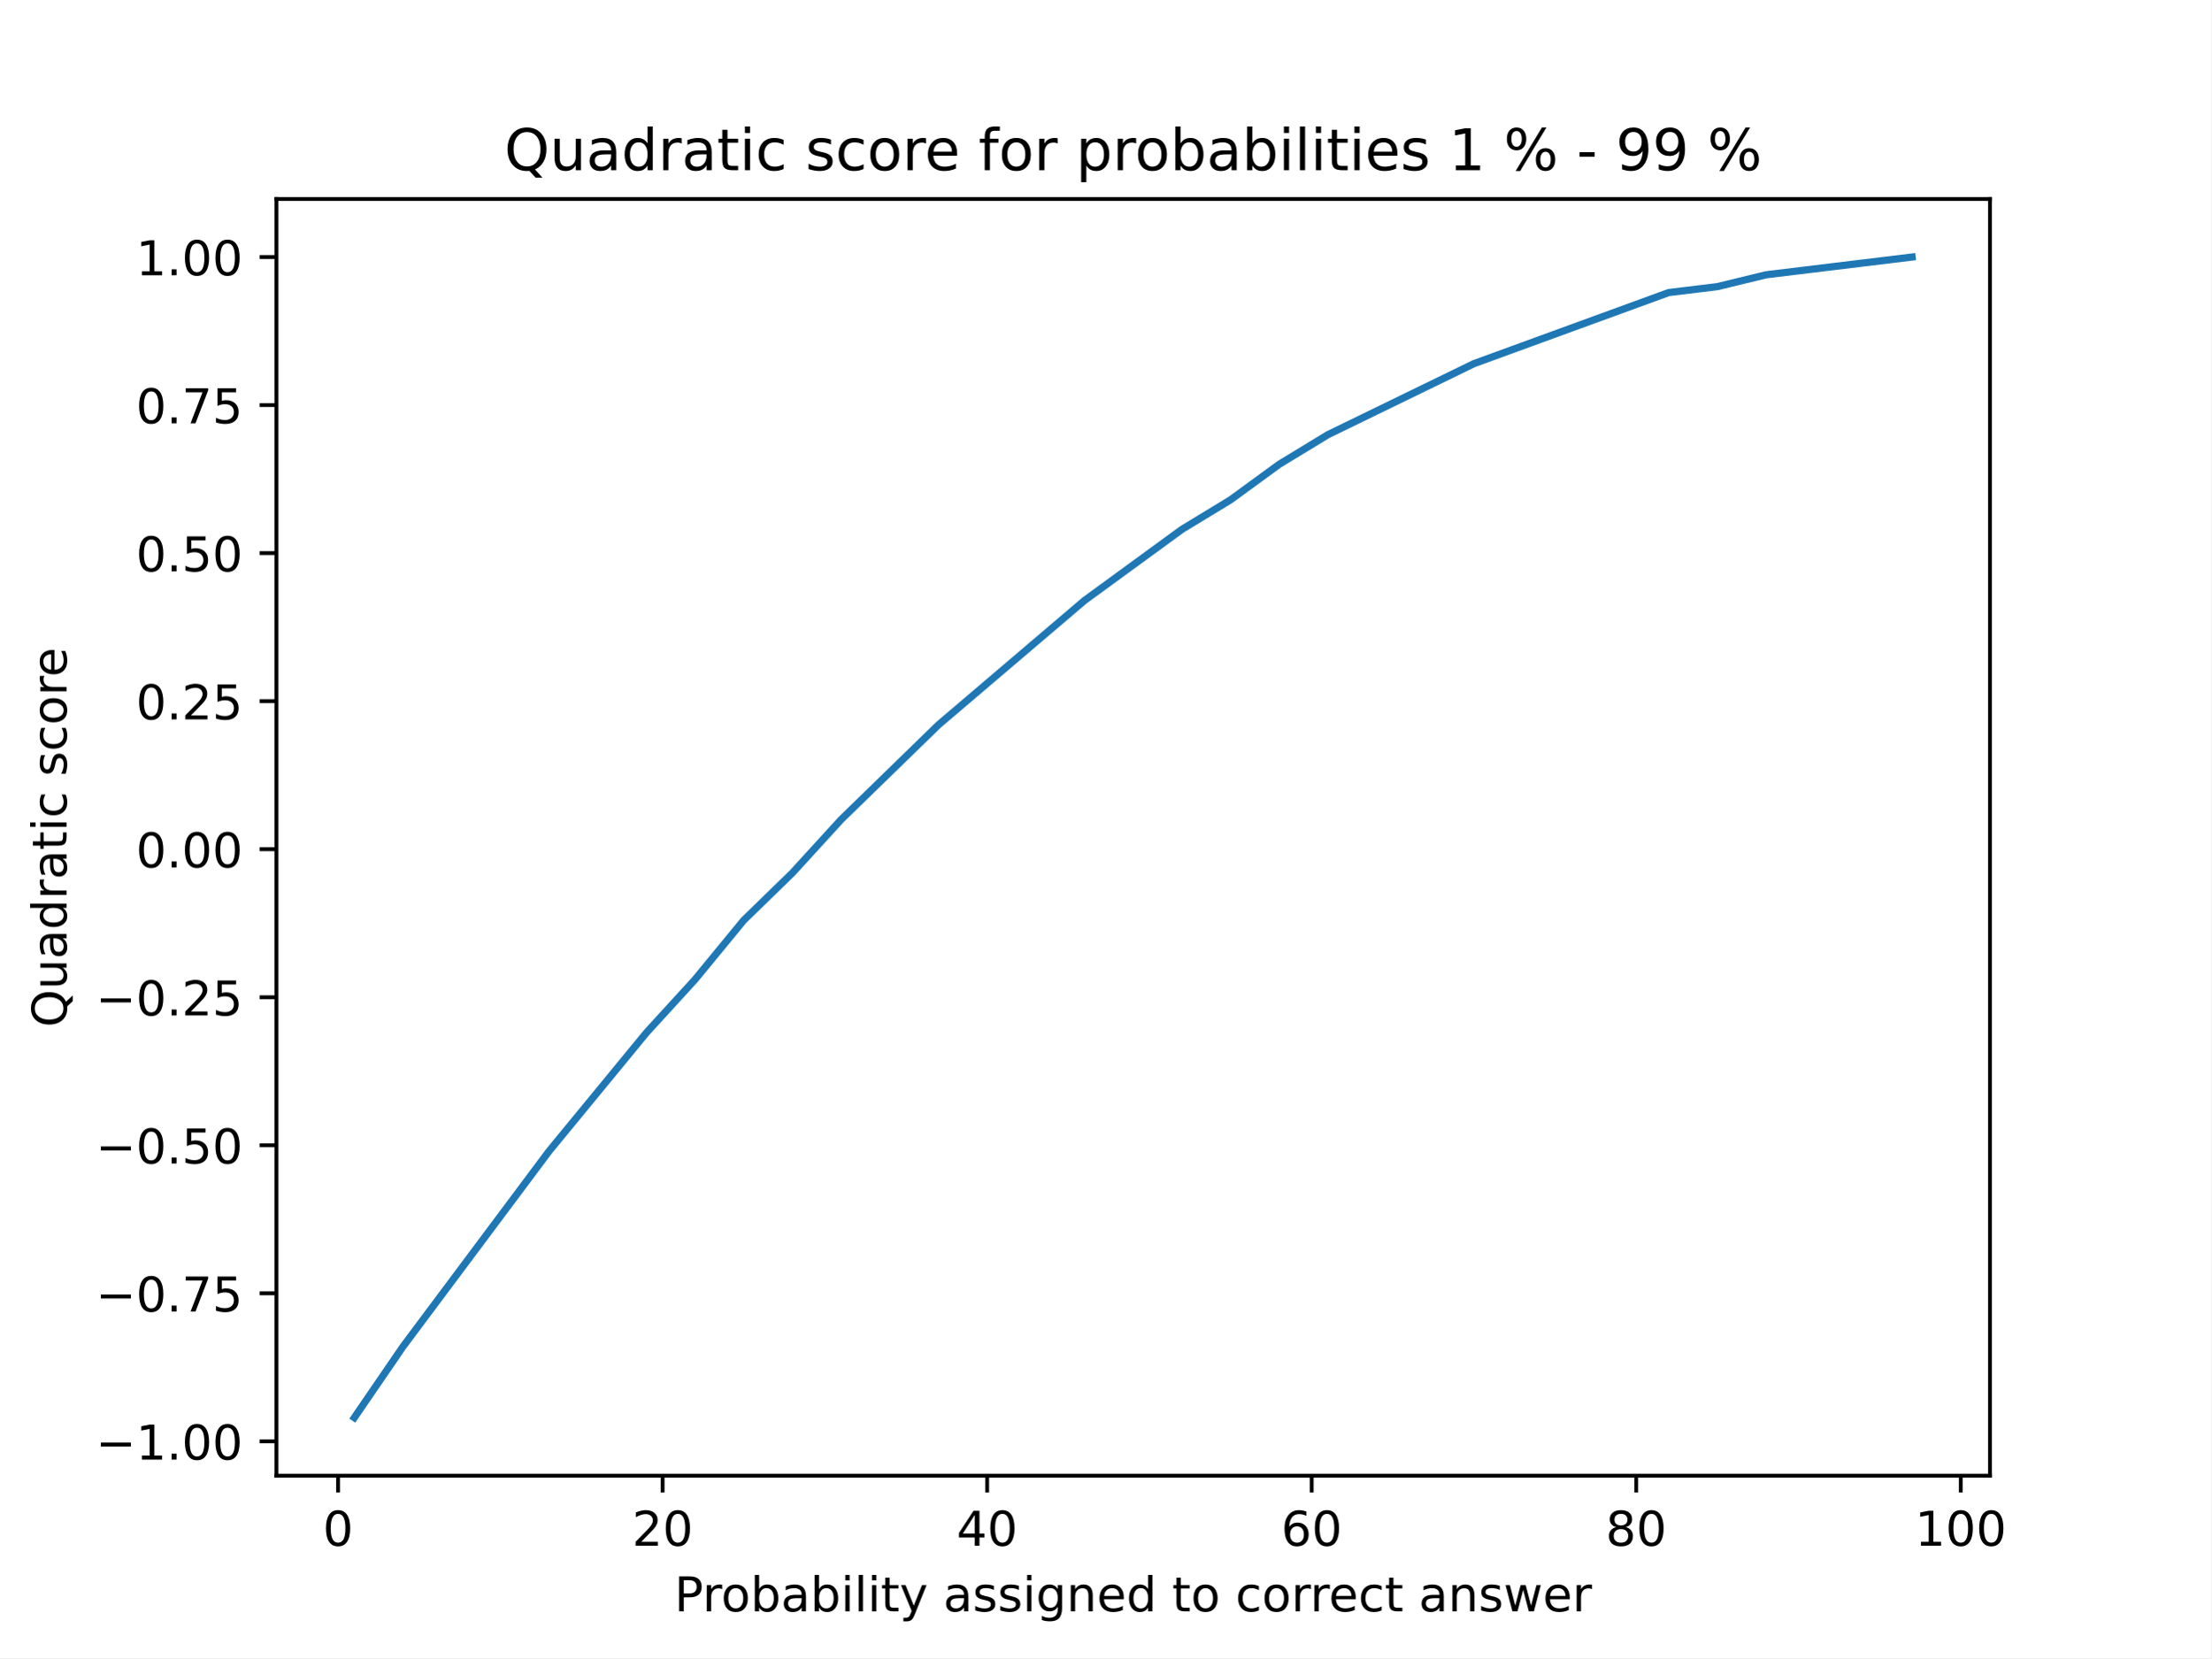
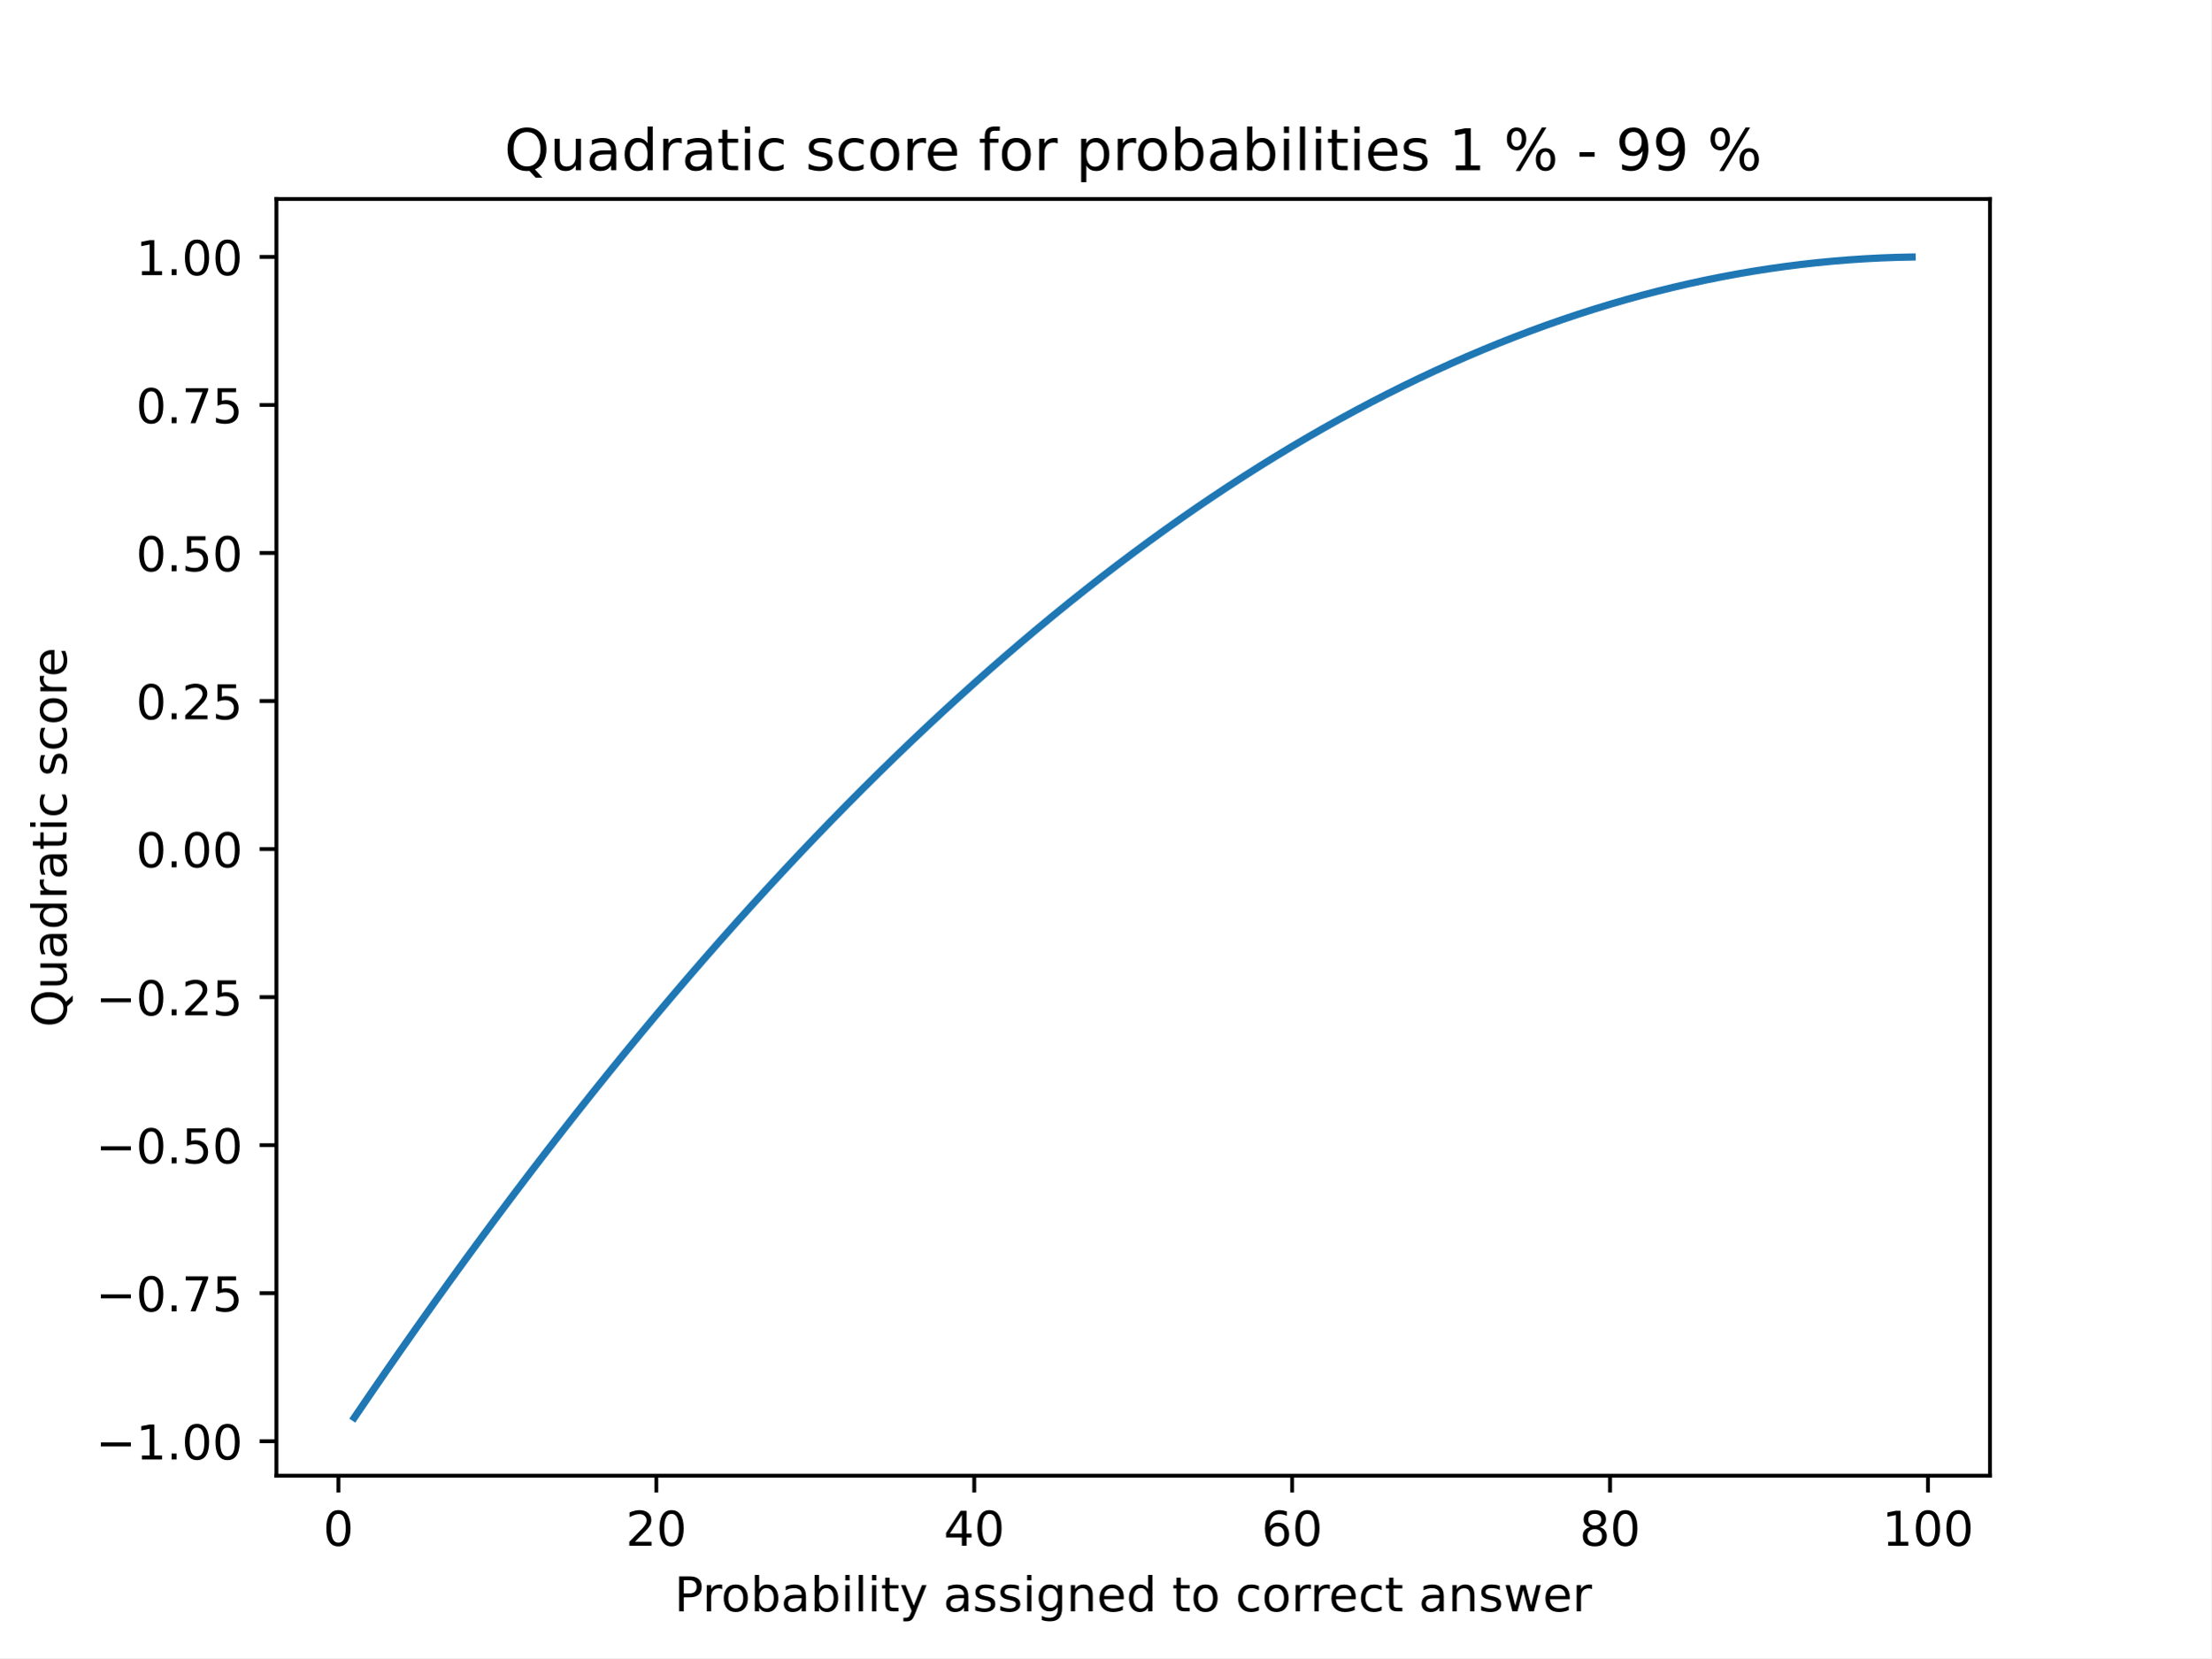
<svg xmlns="http://www.w3.org/2000/svg" xmlns:xlink="http://www.w3.org/1999/xlink" height="345.6pt" version="1.1" viewBox="0 0 460.8 345.6" width="460.8pt">
  <defs>
    <style type="text/css">
*{stroke-linecap:butt;stroke-linejoin:round;}
  </style>
  </defs>
  <g id="figure_1">
    <g id="patch_1">
      <path d="M 0 345.6  L 460.8 345.6  L 460.8 0  L 0 0  z " style="fill:#ffffff;" />
    </g>
    <g id="axes_1">
      <g id="patch_2">
        <path d="M 57.6 307.584  L 414.72 307.584  L 414.72 41.472  L 57.6 41.472  z " style="fill:#ffffff;" />
      </g>
      <g id="matplotlib.axis_1">
        <g id="xtick_1">
          <g id="line2d_1">
            <defs>
-               <path d="M 0 0  L 0 3.5  " id="m66cdadd2c0" style="stroke:#000000;stroke-width:0.8;" />
-             </defs>
-             <g>
-               <use style="stroke:#000000;stroke-width:0.8;" x="70.451" xlink:href="#m66cdadd2c0" y="307.584" />
+               <path d="M 0 0  L 0 3.5  " id="m0f4285748a" style="stroke:#000000;stroke-width:0.8;" />
+             </defs>
+             <g>
+               <use style="stroke:#000000;stroke-width:0.8;" x="70.52" xlink:href="#m0f4285748a" y="307.584" />
            </g>
          </g>
          <g id="text_1">
            <defs>
              <path d="M 31.781 66.406  Q 24.172 66.406 20.328 58.906  Q 16.5 51.422 16.5 36.375  Q 16.5 21.391 20.328 13.891  Q 24.172 6.391 31.781 6.391  Q 39.453 6.391 43.281 13.891  Q 47.125 21.391 47.125 36.375  Q 47.125 51.422 43.281 58.906  Q 39.453 66.406 31.781 66.406  z M 31.781 74.219  Q 44.047 74.219 50.516 64.516  Q 56.984 54.828 56.984 36.375  Q 56.984 17.969 50.516 8.266  Q 44.047 -1.422 31.781 -1.422  Q 19.531 -1.422 13.062 8.266  Q 6.594 17.969 6.594 36.375  Q 6.594 54.828 13.062 64.516  Q 19.531 74.219 31.781 74.219  z " id="DejaVuSans-48" />
            </defs>
-             <g transform="translate(67.26966 322.1824)scale(0.1 -0.1)">
+             <g transform="translate(67.33868 322.1824)scale(0.1 -0.1)">
              <use xlink:href="#DejaVuSans-48" />
            </g>
          </g>
        </g>
        <g id="xtick_2">
          <g id="line2d_2">
            <g>
-               <use style="stroke:#000000;stroke-width:0.8;" x="138.087" xlink:href="#m66cdadd2c0" y="307.584" />
+               <use style="stroke:#000000;stroke-width:0.8;" x="136.776" xlink:href="#m0f4285748a" y="307.584" />
            </g>
          </g>
          <g id="text_2">
            <defs>
              <path d="M 19.188 8.297  L 53.609 8.297  L 53.609 0  L 7.328 0  L 7.328 8.297  Q 12.938 14.109 22.625 23.891  Q 32.328 33.688 34.812 36.531  Q 39.547 41.844 41.422 45.531  Q 43.312 49.219 43.312 52.781  Q 43.312 58.594 39.234 62.25  Q 35.156 65.922 28.609 65.922  Q 23.969 65.922 18.812 64.312  Q 13.672 62.703 7.812 59.422  L 7.812 69.391  Q 13.766 71.781 18.938 73  Q 24.125 74.219 28.422 74.219  Q 39.75 74.219 46.484 68.547  Q 53.219 62.891 53.219 53.422  Q 53.219 48.922 51.531 44.891  Q 49.859 40.875 45.406 35.406  Q 44.188 33.984 37.641 27.219  Q 31.109 20.453 19.188 8.297  z " id="DejaVuSans-50" />
            </defs>
-             <g transform="translate(131.7248 322.1824)scale(0.1 -0.1)">
+             <g transform="translate(130.4135 322.1824)scale(0.1 -0.1)">
              <use xlink:href="#DejaVuSans-50" />
              <use x="63.623" xlink:href="#DejaVuSans-48" />
            </g>
          </g>
        </g>
        <g id="xtick_3">
          <g id="line2d_3">
            <g>
-               <use style="stroke:#000000;stroke-width:0.8;" x="205.724" xlink:href="#m66cdadd2c0" y="307.584" />
+               <use style="stroke:#000000;stroke-width:0.8;" x="203.032" xlink:href="#m0f4285748a" y="307.584" />
            </g>
          </g>
          <g id="text_3">
            <defs>
              <path d="M 37.797 64.312  L 12.891 25.391  L 37.797 25.391  z M 35.203 72.906  L 47.609 72.906  L 47.609 25.391  L 58.016 25.391  L 58.016 17.188  L 47.609 17.188  L 47.609 0  L 37.797 0  L 37.797 17.188  L 4.891 17.188  L 4.891 26.703  z " id="DejaVuSans-52" />
            </defs>
-             <g transform="translate(199.3611 322.1824)scale(0.1 -0.1)">
+             <g transform="translate(196.6695 322.1824)scale(0.1 -0.1)">
              <use xlink:href="#DejaVuSans-52" />
              <use x="63.623" xlink:href="#DejaVuSans-48" />
            </g>
          </g>
        </g>
        <g id="xtick_4">
          <g id="line2d_4">
            <g>
-               <use style="stroke:#000000;stroke-width:0.8;" x="273.36" xlink:href="#m66cdadd2c0" y="307.584" />
+               <use style="stroke:#000000;stroke-width:0.8;" x="269.288" xlink:href="#m0f4285748a" y="307.584" />
            </g>
          </g>
          <g id="text_4">
            <defs>
              <path d="M 33.016 40.375  Q 26.375 40.375 22.484 35.828  Q 18.609 31.297 18.609 23.391  Q 18.609 15.531 22.484 10.953  Q 26.375 6.391 33.016 6.391  Q 39.656 6.391 43.531 10.953  Q 47.406 15.531 47.406 23.391  Q 47.406 31.297 43.531 35.828  Q 39.656 40.375 33.016 40.375  z M 52.594 71.297  L 52.594 62.312  Q 48.875 64.062 45.094 64.984  Q 41.312 65.922 37.594 65.922  Q 27.828 65.922 22.672 59.328  Q 17.531 52.734 16.797 39.406  Q 19.672 43.656 24.016 45.922  Q 28.375 48.188 33.594 48.188  Q 44.578 48.188 50.953 41.516  Q 57.328 34.859 57.328 23.391  Q 57.328 12.156 50.688 5.359  Q 44.047 -1.422 33.016 -1.422  Q 20.359 -1.422 13.672 8.266  Q 6.984 17.969 6.984 36.375  Q 6.984 53.656 15.188 63.938  Q 23.391 74.219 37.203 74.219  Q 40.922 74.219 44.703 73.484  Q 48.484 72.75 52.594 71.297  z " id="DejaVuSans-54" />
            </defs>
-             <g transform="translate(266.9975 322.1824)scale(0.1 -0.1)">
+             <g transform="translate(262.9255 322.1824)scale(0.1 -0.1)">
              <use xlink:href="#DejaVuSans-54" />
              <use x="63.623" xlink:href="#DejaVuSans-48" />
            </g>
          </g>
        </g>
        <g id="xtick_5">
          <g id="line2d_5">
            <g>
-               <use style="stroke:#000000;stroke-width:0.8;" x="340.996" xlink:href="#m66cdadd2c0" y="307.584" />
+               <use style="stroke:#000000;stroke-width:0.8;" x="335.544" xlink:href="#m0f4285748a" y="307.584" />
            </g>
          </g>
          <g id="text_5">
            <defs>
              <path d="M 31.781 34.625  Q 24.75 34.625 20.719 30.859  Q 16.703 27.094 16.703 20.516  Q 16.703 13.922 20.719 10.156  Q 24.75 6.391 31.781 6.391  Q 38.812 6.391 42.859 10.172  Q 46.922 13.969 46.922 20.516  Q 46.922 27.094 42.891 30.859  Q 38.875 34.625 31.781 34.625  z M 21.922 38.812  Q 15.578 40.375 12.031 44.719  Q 8.5 49.078 8.5 55.328  Q 8.5 64.062 14.719 69.141  Q 20.953 74.219 31.781 74.219  Q 42.672 74.219 48.875 69.141  Q 55.078 64.062 55.078 55.328  Q 55.078 49.078 51.531 44.719  Q 48 40.375 41.703 38.812  Q 48.828 37.156 52.797 32.312  Q 56.781 27.484 56.781 20.516  Q 56.781 9.906 50.312 4.234  Q 43.844 -1.422 31.781 -1.422  Q 19.734 -1.422 13.25 4.234  Q 6.781 9.906 6.781 20.516  Q 6.781 27.484 10.781 32.312  Q 14.797 37.156 21.922 38.812  z M 18.312 54.391  Q 18.312 48.734 21.844 45.562  Q 25.391 42.391 31.781 42.391  Q 38.141 42.391 41.719 45.562  Q 45.312 48.734 45.312 54.391  Q 45.312 60.062 41.719 63.234  Q 38.141 66.406 31.781 66.406  Q 25.391 66.406 21.844 63.234  Q 18.312 60.062 18.312 54.391  z " id="DejaVuSans-56" />
            </defs>
-             <g transform="translate(334.6339 322.1824)scale(0.1 -0.1)">
+             <g transform="translate(329.1815 322.1824)scale(0.1 -0.1)">
              <use xlink:href="#DejaVuSans-56" />
              <use x="63.623" xlink:href="#DejaVuSans-48" />
            </g>
          </g>
        </g>
        <g id="xtick_6">
          <g id="line2d_6">
            <g>
-               <use style="stroke:#000000;stroke-width:0.8;" x="408.633" xlink:href="#m66cdadd2c0" y="307.584" />
+               <use style="stroke:#000000;stroke-width:0.8;" x="401.8" xlink:href="#m0f4285748a" y="307.584" />
            </g>
          </g>
          <g id="text_6">
            <defs>
              <path d="M 12.406 8.297  L 28.516 8.297  L 28.516 63.922  L 10.984 60.406  L 10.984 69.391  L 28.422 72.906  L 38.281 72.906  L 38.281 8.297  L 54.391 8.297  L 54.391 0  L 12.406 0  z " id="DejaVuSans-49" />
            </defs>
-             <g transform="translate(399.089 322.1824)scale(0.1 -0.1)">
+             <g transform="translate(392.2563 322.1824)scale(0.1 -0.1)">
              <use xlink:href="#DejaVuSans-49" />
              <use x="63.623" xlink:href="#DejaVuSans-48" />
              <use x="127.246" xlink:href="#DejaVuSans-48" />
            </g>
          </g>
        </g>
        <g id="text_7">
          <defs>
            <path d="M 19.672 64.797  L 19.672 37.406  L 32.078 37.406  Q 38.969 37.406 42.719 40.969  Q 46.484 44.531 46.484 51.125  Q 46.484 57.672 42.719 61.234  Q 38.969 64.797 32.078 64.797  z M 9.812 72.906  L 32.078 72.906  Q 44.344 72.906 50.609 67.359  Q 56.891 61.812 56.891 51.125  Q 56.891 40.328 50.609 34.812  Q 44.344 29.297 32.078 29.297  L 19.672 29.297  L 19.672 0  L 9.812 0  z " id="DejaVuSans-80" />
            <path d="M 41.109 46.297  Q 39.594 47.172 37.812 47.578  Q 36.031 48 33.891 48  Q 26.266 48 22.188 43.047  Q 18.109 38.094 18.109 28.812  L 18.109 0  L 9.078 0  L 9.078 54.688  L 18.109 54.688  L 18.109 46.188  Q 20.953 51.172 25.484 53.578  Q 30.031 56 36.531 56  Q 37.453 56 38.578 55.875  Q 39.703 55.766 41.062 55.516  z " id="DejaVuSans-114" />
            <path d="M 30.609 48.391  Q 23.391 48.391 19.188 42.75  Q 14.984 37.109 14.984 27.297  Q 14.984 17.484 19.156 11.844  Q 23.344 6.203 30.609 6.203  Q 37.797 6.203 41.984 11.859  Q 46.188 17.531 46.188 27.297  Q 46.188 37.016 41.984 42.703  Q 37.797 48.391 30.609 48.391  z M 30.609 56  Q 42.328 56 49.016 48.375  Q 55.719 40.766 55.719 27.297  Q 55.719 13.875 49.016 6.219  Q 42.328 -1.422 30.609 -1.422  Q 18.844 -1.422 12.172 6.219  Q 5.516 13.875 5.516 27.297  Q 5.516 40.766 12.172 48.375  Q 18.844 56 30.609 56  z " id="DejaVuSans-111" />
            <path d="M 48.688 27.297  Q 48.688 37.203 44.609 42.844  Q 40.531 48.484 33.406 48.484  Q 26.266 48.484 22.188 42.844  Q 18.109 37.203 18.109 27.297  Q 18.109 17.391 22.188 11.75  Q 26.266 6.109 33.406 6.109  Q 40.531 6.109 44.609 11.75  Q 48.688 17.391 48.688 27.297  z M 18.109 46.391  Q 20.953 51.266 25.266 53.625  Q 29.594 56 35.594 56  Q 45.562 56 51.781 48.094  Q 58.016 40.188 58.016 27.297  Q 58.016 14.406 51.781 6.484  Q 45.562 -1.422 35.594 -1.422  Q 29.594 -1.422 25.266 0.953  Q 20.953 3.328 18.109 8.203  L 18.109 0  L 9.078 0  L 9.078 75.984  L 18.109 75.984  z " id="DejaVuSans-98" />
            <path d="M 34.281 27.484  Q 23.391 27.484 19.188 25  Q 14.984 22.516 14.984 16.5  Q 14.984 11.719 18.141 8.906  Q 21.297 6.109 26.703 6.109  Q 34.188 6.109 38.703 11.406  Q 43.219 16.703 43.219 25.484  L 43.219 27.484  z M 52.203 31.203  L 52.203 0  L 43.219 0  L 43.219 8.297  Q 40.141 3.328 35.547 0.953  Q 30.953 -1.422 24.312 -1.422  Q 15.922 -1.422 10.953 3.297  Q 6 8.016 6 15.922  Q 6 25.141 12.172 29.828  Q 18.359 34.516 30.609 34.516  L 43.219 34.516  L 43.219 35.406  Q 43.219 41.609 39.141 45  Q 35.062 48.391 27.688 48.391  Q 23 48.391 18.547 47.266  Q 14.109 46.141 10.016 43.891  L 10.016 52.203  Q 14.938 54.109 19.578 55.047  Q 24.219 56 28.609 56  Q 40.484 56 46.344 49.844  Q 52.203 43.703 52.203 31.203  z " id="DejaVuSans-97" />
            <path d="M 9.422 54.688  L 18.406 54.688  L 18.406 0  L 9.422 0  z M 9.422 75.984  L 18.406 75.984  L 18.406 64.594  L 9.422 64.594  z " id="DejaVuSans-105" />
            <path d="M 9.422 75.984  L 18.406 75.984  L 18.406 0  L 9.422 0  z " id="DejaVuSans-108" />
            <path d="M 18.312 70.219  L 18.312 54.688  L 36.812 54.688  L 36.812 47.703  L 18.312 47.703  L 18.312 18.016  Q 18.312 11.328 20.141 9.422  Q 21.969 7.516 27.594 7.516  L 36.812 7.516  L 36.812 0  L 27.594 0  Q 17.188 0 13.234 3.875  Q 9.281 7.766 9.281 18.016  L 9.281 47.703  L 2.688 47.703  L 2.688 54.688  L 9.281 54.688  L 9.281 70.219  z " id="DejaVuSans-116" />
            <path d="M 32.172 -5.078  Q 28.375 -14.844 24.75 -17.812  Q 21.141 -20.797 15.094 -20.797  L 7.906 -20.797  L 7.906 -13.281  L 13.188 -13.281  Q 16.891 -13.281 18.938 -11.516  Q 21 -9.766 23.484 -3.219  L 25.094 0.875  L 2.984 54.688  L 12.5 54.688  L 29.594 11.922  L 46.688 54.688  L 56.203 54.688  z " id="DejaVuSans-121" />
            <path id="DejaVuSans-32" />
            <path d="M 44.281 53.078  L 44.281 44.578  Q 40.484 46.531 36.375 47.5  Q 32.281 48.484 27.875 48.484  Q 21.188 48.484 17.844 46.438  Q 14.5 44.391 14.5 40.281  Q 14.5 37.156 16.891 35.375  Q 19.281 33.594 26.516 31.984  L 29.594 31.297  Q 39.156 29.25 43.188 25.516  Q 47.219 21.781 47.219 15.094  Q 47.219 7.469 41.188 3.016  Q 35.156 -1.422 24.609 -1.422  Q 20.219 -1.422 15.453 -0.562  Q 10.688 0.297 5.422 2  L 5.422 11.281  Q 10.406 8.688 15.234 7.391  Q 20.062 6.109 24.812 6.109  Q 31.156 6.109 34.562 8.281  Q 37.984 10.453 37.984 14.406  Q 37.984 18.062 35.516 20.016  Q 33.062 21.969 24.703 23.781  L 21.578 24.516  Q 13.234 26.266 9.516 29.906  Q 5.812 33.547 5.812 39.891  Q 5.812 47.609 11.281 51.797  Q 16.75 56 26.812 56  Q 31.781 56 36.172 55.266  Q 40.578 54.547 44.281 53.078  z " id="DejaVuSans-115" />
            <path d="M 45.406 27.984  Q 45.406 37.75 41.375 43.109  Q 37.359 48.484 30.078 48.484  Q 22.859 48.484 18.828 43.109  Q 14.797 37.75 14.797 27.984  Q 14.797 18.266 18.828 12.891  Q 22.859 7.516 30.078 7.516  Q 37.359 7.516 41.375 12.891  Q 45.406 18.266 45.406 27.984  z M 54.391 6.781  Q 54.391 -7.172 48.188 -13.984  Q 42 -20.797 29.203 -20.797  Q 24.469 -20.797 20.266 -20.094  Q 16.062 -19.391 12.109 -17.922  L 12.109 -9.188  Q 16.062 -11.328 19.922 -12.344  Q 23.781 -13.375 27.781 -13.375  Q 36.625 -13.375 41.016 -8.766  Q 45.406 -4.156 45.406 5.172  L 45.406 9.625  Q 42.625 4.781 38.281 2.391  Q 33.938 0 27.875 0  Q 17.828 0 11.672 7.656  Q 5.516 15.328 5.516 27.984  Q 5.516 40.672 11.672 48.328  Q 17.828 56 27.875 56  Q 33.938 56 38.281 53.609  Q 42.625 51.219 45.406 46.391  L 45.406 54.688  L 54.391 54.688  z " id="DejaVuSans-103" />
            <path d="M 54.891 33.016  L 54.891 0  L 45.906 0  L 45.906 32.719  Q 45.906 40.484 42.875 44.328  Q 39.844 48.188 33.797 48.188  Q 26.516 48.188 22.312 43.547  Q 18.109 38.922 18.109 30.906  L 18.109 0  L 9.078 0  L 9.078 54.688  L 18.109 54.688  L 18.109 46.188  Q 21.344 51.125 25.703 53.562  Q 30.078 56 35.797 56  Q 45.219 56 50.047 50.172  Q 54.891 44.344 54.891 33.016  z " id="DejaVuSans-110" />
            <path d="M 56.203 29.594  L 56.203 25.203  L 14.891 25.203  Q 15.484 15.922 20.484 11.062  Q 25.484 6.203 34.422 6.203  Q 39.594 6.203 44.453 7.469  Q 49.312 8.734 54.109 11.281  L 54.109 2.781  Q 49.266 0.734 44.188 -0.344  Q 39.109 -1.422 33.891 -1.422  Q 20.797 -1.422 13.156 6.188  Q 5.516 13.812 5.516 26.812  Q 5.516 40.234 12.766 48.109  Q 20.016 56 32.328 56  Q 43.359 56 49.781 48.891  Q 56.203 41.797 56.203 29.594  z M 47.219 32.234  Q 47.125 39.594 43.094 43.984  Q 39.062 48.391 32.422 48.391  Q 24.906 48.391 20.391 44.141  Q 15.875 39.891 15.188 32.172  z " id="DejaVuSans-101" />
            <path d="M 45.406 46.391  L 45.406 75.984  L 54.391 75.984  L 54.391 0  L 45.406 0  L 45.406 8.203  Q 42.578 3.328 38.25 0.953  Q 33.938 -1.422 27.875 -1.422  Q 17.969 -1.422 11.734 6.484  Q 5.516 14.406 5.516 27.297  Q 5.516 40.188 11.734 48.094  Q 17.969 56 27.875 56  Q 33.938 56 38.25 53.625  Q 42.578 51.266 45.406 46.391  z M 14.797 27.297  Q 14.797 17.391 18.875 11.75  Q 22.953 6.109 30.078 6.109  Q 37.203 6.109 41.297 11.75  Q 45.406 17.391 45.406 27.297  Q 45.406 37.203 41.297 42.844  Q 37.203 48.484 30.078 48.484  Q 22.953 48.484 18.875 42.844  Q 14.797 37.203 14.797 27.297  z " id="DejaVuSans-100" />
            <path d="M 48.781 52.594  L 48.781 44.188  Q 44.969 46.297 41.141 47.344  Q 37.312 48.391 33.406 48.391  Q 24.656 48.391 19.812 42.844  Q 14.984 37.312 14.984 27.297  Q 14.984 17.281 19.812 11.734  Q 24.656 6.203 33.406 6.203  Q 37.312 6.203 41.141 7.25  Q 44.969 8.297 48.781 10.406  L 48.781 2.094  Q 45.016 0.344 40.984 -0.531  Q 36.969 -1.422 32.422 -1.422  Q 20.062 -1.422 12.781 6.344  Q 5.516 14.109 5.516 27.297  Q 5.516 40.672 12.859 48.328  Q 20.219 56 33.016 56  Q 37.156 56 41.109 55.141  Q 45.062 54.297 48.781 52.594  z " id="DejaVuSans-99" />
            <path d="M 4.203 54.688  L 13.188 54.688  L 24.422 12.016  L 35.594 54.688  L 46.188 54.688  L 57.422 12.016  L 68.609 54.688  L 77.594 54.688  L 63.281 0  L 52.688 0  L 40.922 44.828  L 29.109 0  L 18.5 0  z " id="DejaVuSans-119" />
          </defs>
          <g transform="translate(140.535 335.8606)scale(0.1 -0.1)">
            <use xlink:href="#DejaVuSans-80" />
            <use x="58.553" xlink:href="#DejaVuSans-114" />
            <use x="97.416" xlink:href="#DejaVuSans-111" />
            <use x="158.598" xlink:href="#DejaVuSans-98" />
            <use x="222.074" xlink:href="#DejaVuSans-97" />
            <use x="283.354" xlink:href="#DejaVuSans-98" />
            <use x="346.83" xlink:href="#DejaVuSans-105" />
            <use x="374.613" xlink:href="#DejaVuSans-108" />
            <use x="402.396" xlink:href="#DejaVuSans-105" />
            <use x="430.18" xlink:href="#DejaVuSans-116" />
            <use x="469.389" xlink:href="#DejaVuSans-121" />
            <use x="528.568" xlink:href="#DejaVuSans-32" />
            <use x="560.355" xlink:href="#DejaVuSans-97" />
            <use x="621.635" xlink:href="#DejaVuSans-115" />
            <use x="673.734" xlink:href="#DejaVuSans-115" />
            <use x="725.834" xlink:href="#DejaVuSans-105" />
            <use x="753.617" xlink:href="#DejaVuSans-103" />
            <use x="817.094" xlink:href="#DejaVuSans-110" />
            <use x="880.473" xlink:href="#DejaVuSans-101" />
            <use x="941.996" xlink:href="#DejaVuSans-100" />
            <use x="1005.473" xlink:href="#DejaVuSans-32" />
            <use x="1037.26" xlink:href="#DejaVuSans-116" />
            <use x="1076.469" xlink:href="#DejaVuSans-111" />
            <use x="1137.65" xlink:href="#DejaVuSans-32" />
            <use x="1169.438" xlink:href="#DejaVuSans-99" />
            <use x="1224.418" xlink:href="#DejaVuSans-111" />
            <use x="1285.6" xlink:href="#DejaVuSans-114" />
            <use x="1324.963" xlink:href="#DejaVuSans-114" />
            <use x="1363.826" xlink:href="#DejaVuSans-101" />
            <use x="1425.35" xlink:href="#DejaVuSans-99" />
            <use x="1480.33" xlink:href="#DejaVuSans-116" />
            <use x="1519.539" xlink:href="#DejaVuSans-32" />
            <use x="1551.326" xlink:href="#DejaVuSans-97" />
            <use x="1612.605" xlink:href="#DejaVuSans-110" />
            <use x="1675.984" xlink:href="#DejaVuSans-115" />
            <use x="1728.084" xlink:href="#DejaVuSans-119" />
            <use x="1809.871" xlink:href="#DejaVuSans-101" />
            <use x="1871.395" xlink:href="#DejaVuSans-114" />
          </g>
        </g>
      </g>
      <g id="matplotlib.axis_2">
        <g id="ytick_1">
          <g id="line2d_7">
            <defs>
-               <path d="M 0 0  L -3.5 0  " id="mb686200852" style="stroke:#000000;stroke-width:0.8;" />
-             </defs>
-             <g>
-               <use style="stroke:#000000;stroke-width:0.8;" x="57.6" xlink:href="#mb686200852" y="300.425" />
+               <path d="M 0 0  L -3.5 0  " id="m8689cf41a3" style="stroke:#000000;stroke-width:0.8;" />
+             </defs>
+             <g>
+               <use style="stroke:#000000;stroke-width:0.8;" x="57.6" xlink:href="#m8689cf41a3" y="300.4" />
            </g>
          </g>
          <g id="text_8">
            <defs>
              <path d="M 10.594 35.5  L 73.188 35.5  L 73.188 27.203  L 10.594 27.203  z " id="DejaVuSans-8722" />
              <path d="M 10.688 12.406  L 21 12.406  L 21 0  L 10.688 0  z " id="DejaVuSans-46" />
            </defs>
-             <g transform="translate(19.95469 304.2244)scale(0.1 -0.1)">
+             <g transform="translate(19.95469 304.1997)scale(0.1 -0.1)">
              <use xlink:href="#DejaVuSans-8722" />
              <use x="83.789" xlink:href="#DejaVuSans-49" />
              <use x="147.412" xlink:href="#DejaVuSans-46" />
              <use x="179.199" xlink:href="#DejaVuSans-48" />
              <use x="242.822" xlink:href="#DejaVuSans-48" />
            </g>
          </g>
        </g>
        <g id="ytick_2">
          <g id="line2d_8">
            <g>
-               <use style="stroke:#000000;stroke-width:0.8;" x="57.6" xlink:href="#mb686200852" y="269.568" />
+               <use style="stroke:#000000;stroke-width:0.8;" x="57.6" xlink:href="#m8689cf41a3" y="269.543" />
            </g>
          </g>
          <g id="text_9">
            <defs>
              <path d="M 8.203 72.906  L 55.078 72.906  L 55.078 68.703  L 28.609 0  L 18.312 0  L 43.219 64.594  L 8.203 64.594  z " id="DejaVuSans-55" />
              <path d="M 10.797 72.906  L 49.516 72.906  L 49.516 64.594  L 19.828 64.594  L 19.828 46.734  Q 21.969 47.469 24.109 47.828  Q 26.266 48.188 28.422 48.188  Q 40.625 48.188 47.75 41.5  Q 54.891 34.812 54.891 23.391  Q 54.891 11.625 47.562 5.094  Q 40.234 -1.422 26.906 -1.422  Q 22.312 -1.422 17.547 -0.641  Q 12.797 0.141 7.719 1.703  L 7.719 11.625  Q 12.109 9.234 16.797 8.062  Q 21.484 6.891 26.703 6.891  Q 35.156 6.891 40.078 11.328  Q 45.016 15.766 45.016 23.391  Q 45.016 31 40.078 35.438  Q 35.156 39.891 26.703 39.891  Q 22.75 39.891 18.812 39.016  Q 14.891 38.141 10.797 36.281  z " id="DejaVuSans-53" />
            </defs>
-             <g transform="translate(19.95469 273.3672)scale(0.1 -0.1)">
+             <g transform="translate(19.95469 273.3425)scale(0.1 -0.1)">
              <use xlink:href="#DejaVuSans-8722" />
              <use x="83.789" xlink:href="#DejaVuSans-48" />
              <use x="147.412" xlink:href="#DejaVuSans-46" />
              <use x="179.199" xlink:href="#DejaVuSans-55" />
              <use x="242.822" xlink:href="#DejaVuSans-53" />
            </g>
          </g>
        </g>
        <g id="ytick_3">
          <g id="line2d_9">
            <g>
-               <use style="stroke:#000000;stroke-width:0.8;" x="57.6" xlink:href="#mb686200852" y="238.711" />
+               <use style="stroke:#000000;stroke-width:0.8;" x="57.6" xlink:href="#m8689cf41a3" y="238.686" />
            </g>
          </g>
          <g id="text_10">
-             <g transform="translate(19.95469 242.5101)scale(0.1 -0.1)">
+             <g transform="translate(19.95469 242.4854)scale(0.1 -0.1)">
              <use xlink:href="#DejaVuSans-8722" />
              <use x="83.789" xlink:href="#DejaVuSans-48" />
              <use x="147.412" xlink:href="#DejaVuSans-46" />
              <use x="179.199" xlink:href="#DejaVuSans-53" />
              <use x="242.822" xlink:href="#DejaVuSans-48" />
            </g>
          </g>
        </g>
        <g id="ytick_4">
          <g id="line2d_10">
            <g>
-               <use style="stroke:#000000;stroke-width:0.8;" x="57.6" xlink:href="#mb686200852" y="207.854" />
+               <use style="stroke:#000000;stroke-width:0.8;" x="57.6" xlink:href="#m8689cf41a3" y="207.829" />
            </g>
          </g>
          <g id="text_11">
-             <g transform="translate(19.95469 211.6529)scale(0.1 -0.1)">
+             <g transform="translate(19.95469 211.6282)scale(0.1 -0.1)">
              <use xlink:href="#DejaVuSans-8722" />
              <use x="83.789" xlink:href="#DejaVuSans-48" />
              <use x="147.412" xlink:href="#DejaVuSans-46" />
              <use x="179.199" xlink:href="#DejaVuSans-50" />
              <use x="242.822" xlink:href="#DejaVuSans-53" />
            </g>
          </g>
        </g>
        <g id="ytick_5">
          <g id="line2d_11">
            <g>
-               <use style="stroke:#000000;stroke-width:0.8;" x="57.6" xlink:href="#mb686200852" y="176.997" />
+               <use style="stroke:#000000;stroke-width:0.8;" x="57.6" xlink:href="#m8689cf41a3" y="176.972" />
            </g>
          </g>
          <g id="text_12">
-             <g transform="translate(28.33438 180.7958)scale(0.1 -0.1)">
+             <g transform="translate(28.33438 180.7711)scale(0.1 -0.1)">
              <use xlink:href="#DejaVuSans-48" />
              <use x="63.623" xlink:href="#DejaVuSans-46" />
              <use x="95.41" xlink:href="#DejaVuSans-48" />
              <use x="159.033" xlink:href="#DejaVuSans-48" />
            </g>
          </g>
        </g>
        <g id="ytick_6">
          <g id="line2d_12">
            <g>
-               <use style="stroke:#000000;stroke-width:0.8;" x="57.6" xlink:href="#mb686200852" y="146.139" />
+               <use style="stroke:#000000;stroke-width:0.8;" x="57.6" xlink:href="#m8689cf41a3" y="146.115" />
            </g>
          </g>
          <g id="text_13">
-             <g transform="translate(28.33438 149.9386)scale(0.1 -0.1)">
+             <g transform="translate(28.33438 149.914)scale(0.1 -0.1)">
              <use xlink:href="#DejaVuSans-48" />
              <use x="63.623" xlink:href="#DejaVuSans-46" />
              <use x="95.41" xlink:href="#DejaVuSans-50" />
              <use x="159.033" xlink:href="#DejaVuSans-53" />
            </g>
          </g>
        </g>
        <g id="ytick_7">
          <g id="line2d_13">
            <g>
-               <use style="stroke:#000000;stroke-width:0.8;" x="57.6" xlink:href="#mb686200852" y="115.282" />
+               <use style="stroke:#000000;stroke-width:0.8;" x="57.6" xlink:href="#m8689cf41a3" y="115.258" />
            </g>
          </g>
          <g id="text_14">
-             <g transform="translate(28.33438 119.0815)scale(0.1 -0.1)">
+             <g transform="translate(28.33438 119.0568)scale(0.1 -0.1)">
              <use xlink:href="#DejaVuSans-48" />
              <use x="63.623" xlink:href="#DejaVuSans-46" />
              <use x="95.41" xlink:href="#DejaVuSans-53" />
              <use x="159.033" xlink:href="#DejaVuSans-48" />
            </g>
          </g>
        </g>
        <g id="ytick_8">
          <g id="line2d_14">
            <g>
-               <use style="stroke:#000000;stroke-width:0.8;" x="57.6" xlink:href="#mb686200852" y="84.425" />
+               <use style="stroke:#000000;stroke-width:0.8;" x="57.6" xlink:href="#m8689cf41a3" y="84.4" />
            </g>
          </g>
          <g id="text_15">
-             <g transform="translate(28.33438 88.22436)scale(0.1 -0.1)">
+             <g transform="translate(28.33438 88.19968)scale(0.1 -0.1)">
              <use xlink:href="#DejaVuSans-48" />
              <use x="63.623" xlink:href="#DejaVuSans-46" />
              <use x="95.41" xlink:href="#DejaVuSans-55" />
              <use x="159.033" xlink:href="#DejaVuSans-53" />
            </g>
          </g>
        </g>
        <g id="ytick_9">
          <g id="line2d_15">
            <g>
-               <use style="stroke:#000000;stroke-width:0.8;" x="57.6" xlink:href="#mb686200852" y="53.568" />
+               <use style="stroke:#000000;stroke-width:0.8;" x="57.6" xlink:href="#m8689cf41a3" y="53.543" />
            </g>
          </g>
          <g id="text_16">
-             <g transform="translate(28.33438 57.36722)scale(0.1 -0.1)">
+             <g transform="translate(28.33438 57.34253)scale(0.1 -0.1)">
              <use xlink:href="#DejaVuSans-49" />
              <use x="63.623" xlink:href="#DejaVuSans-46" />
              <use x="95.41" xlink:href="#DejaVuSans-48" />
              <use x="159.033" xlink:href="#DejaVuSans-48" />
            </g>
          </g>
        </g>
        <g id="text_17">
          <defs>
            <path d="M 39.406 66.219  Q 28.656 66.219 22.328 58.203  Q 16.016 50.203 16.016 36.375  Q 16.016 22.609 22.328 14.594  Q 28.656 6.594 39.406 6.594  Q 50.141 6.594 56.422 14.594  Q 62.703 22.609 62.703 36.375  Q 62.703 50.203 56.422 58.203  Q 50.141 66.219 39.406 66.219  z M 53.219 1.312  L 66.219 -12.891  L 54.297 -12.891  L 43.5 -1.219  Q 41.891 -1.312 41.031 -1.359  Q 40.188 -1.422 39.406 -1.422  Q 24.031 -1.422 14.812 8.859  Q 5.609 19.141 5.609 36.375  Q 5.609 53.656 14.812 63.938  Q 24.031 74.219 39.406 74.219  Q 54.734 74.219 63.906 63.938  Q 73.094 53.656 73.094 36.375  Q 73.094 23.688 67.984 14.641  Q 62.891 5.609 53.219 1.312  z " id="DejaVuSans-81" />
            <path d="M 8.5 21.578  L 8.5 54.688  L 17.484 54.688  L 17.484 21.922  Q 17.484 14.156 20.5 10.266  Q 23.531 6.391 29.594 6.391  Q 36.859 6.391 41.078 11.031  Q 45.312 15.672 45.312 23.688  L 45.312 54.688  L 54.297 54.688  L 54.297 0  L 45.312 0  L 45.312 8.406  Q 42.047 3.422 37.719 1  Q 33.406 -1.422 27.688 -1.422  Q 18.266 -1.422 13.375 4.438  Q 8.5 10.297 8.5 21.578  z M 31.109 56  z " id="DejaVuSans-117" />
          </defs>
          <g transform="translate(13.875 214.1108)rotate(-90)scale(0.1 -0.1)">
            <use xlink:href="#DejaVuSans-81" />
            <use x="78.711" xlink:href="#DejaVuSans-117" />
            <use x="142.09" xlink:href="#DejaVuSans-97" />
            <use x="203.369" xlink:href="#DejaVuSans-100" />
            <use x="266.846" xlink:href="#DejaVuSans-114" />
            <use x="307.959" xlink:href="#DejaVuSans-97" />
            <use x="369.238" xlink:href="#DejaVuSans-116" />
            <use x="408.447" xlink:href="#DejaVuSans-105" />
            <use x="436.23" xlink:href="#DejaVuSans-99" />
            <use x="491.211" xlink:href="#DejaVuSans-32" />
            <use x="522.998" xlink:href="#DejaVuSans-115" />
            <use x="575.098" xlink:href="#DejaVuSans-99" />
            <use x="630.078" xlink:href="#DejaVuSans-111" />
            <use x="691.26" xlink:href="#DejaVuSans-114" />
            <use x="730.123" xlink:href="#DejaVuSans-101" />
          </g>
        </g>
      </g>
      <g id="line2d_16">
-         <path clip-path="url(#pd764161ab5)" d="M 73.833 295.488  L 83.978 280.677  L 94.124 267.099  L 104.269 253.522  L 114.415 239.945  L 124.56 227.602  L 134.705 215.259  L 144.851 204.151  L 154.996 191.808  L 165.142 181.934  L 175.287 170.825  L 185.433 160.951  L 195.578 151.077  L 205.724 142.437  L 215.869 133.797  L 226.015 125.157  L 236.16 117.751  L 246.305 110.345  L 256.451 104.174  L 266.596 96.768  L 276.742 90.597  L 286.887 85.659  L 297.033 80.722  L 307.178 75.785  L 317.324 72.082  L 327.469 68.379  L 337.615 64.677  L 347.76 60.974  L 357.905 59.739  L 368.051 57.271  L 378.196 56.037  L 388.342 54.802  L 398.487 53.568  " style="fill:none;stroke:#1f77b4;stroke-linecap:square;stroke-width:1.5;" />
+         <path clip-path="url(#pc22ff7a6b4)" d="M 73.833 295.488  L 77.146 290.625  L 80.458 285.811  L 83.771 281.047  L 87.084 276.332  L 90.397 271.666  L 93.71 267.05  L 97.022 262.483  L 100.335 257.966  L 103.648 253.498  L 106.961 249.079  L 110.274 244.709  L 113.586 240.389  L 116.899 236.119  L 120.212 231.898  L 123.525 227.726  L 126.838 223.603  L 130.15 219.53  L 133.463 215.506  L 136.776 211.532  L 140.089 207.607  L 143.402 203.731  L 146.714 199.905  L 150.027 196.128  L 153.34 192.4  L 156.653 188.722  L 159.966 185.093  L 163.278 181.514  L 166.591 177.984  L 169.904 174.503  L 173.217 171.072  L 176.53 167.69  L 179.842 164.357  L 183.155 161.074  L 186.468 157.84  L 189.781 154.656  L 193.094 151.521  L 196.406 148.435  L 199.719 145.399  L 203.032 142.412  L 206.345 139.474  L 209.658 136.586  L 212.97 133.747  L 216.283 130.958  L 219.596 128.218  L 222.909 125.527  L 226.222 122.885  L 229.534 120.293  L 232.847 117.751  L 236.16 115.258  L 239.473 112.814  L 242.786 110.419  L 246.098 108.074  L 249.411 105.778  L 252.724 103.532  L 256.037 101.335  L 259.35 99.187  L 262.662 97.089  L 265.975 95.04  L 269.288 93.04  L 272.601 91.09  L 275.914 89.189  L 279.226 87.338  L 282.539 85.536  L 285.852 83.783  L 289.165 82.08  L 292.478 80.426  L 295.79 78.821  L 299.103 77.266  L 302.416 75.76  L 305.729 74.304  L 309.042 72.897  L 312.354 71.539  L 315.667 70.231  L 318.98 68.972  L 322.293 67.762  L 325.606 66.602  L 328.918 65.491  L 332.231 64.43  L 335.544 63.418  L 338.857 62.455  L 342.17 61.541  L 345.482 60.677  L 348.795 59.863  L 352.108 59.098  L 355.421 58.382  L 358.734 57.715  L 362.046 57.098  L 365.359 56.53  L 368.672 56.012  L 371.985 55.543  L 375.298 55.123  L 378.61 54.753  L 381.923 54.432  L 385.236 54.16  L 388.549 53.938  L 391.862 53.765  L 395.174 53.642  L 398.487 53.568  " style="fill:none;stroke:#1f77b4;stroke-linecap:square;stroke-width:1.5;" />
      </g>
      <g id="patch_3">
        <path d="M 57.6 307.584  L 57.6 41.472  " style="fill:none;stroke:#000000;stroke-linecap:square;stroke-linejoin:miter;stroke-width:0.8;" />
      </g>
      <g id="patch_4">
        <path d="M 414.72 307.584  L 414.72 41.472  " style="fill:none;stroke:#000000;stroke-linecap:square;stroke-linejoin:miter;stroke-width:0.8;" />
      </g>
      <g id="patch_5">
        <path d="M 57.6 307.584  L 414.72 307.584  " style="fill:none;stroke:#000000;stroke-linecap:square;stroke-linejoin:miter;stroke-width:0.8;" />
      </g>
      <g id="patch_6">
        <path d="M 57.6 41.472  L 414.72 41.472  " style="fill:none;stroke:#000000;stroke-linecap:square;stroke-linejoin:miter;stroke-width:0.8;" />
      </g>
      <g id="text_18">
        <defs>
          <path d="M 37.109 75.984  L 37.109 68.5  L 28.516 68.5  Q 23.688 68.5 21.797 66.547  Q 19.922 64.594 19.922 59.516  L 19.922 54.688  L 34.719 54.688  L 34.719 47.703  L 19.922 47.703  L 19.922 0  L 10.891 0  L 10.891 47.703  L 2.297 47.703  L 2.297 54.688  L 10.891 54.688  L 10.891 58.5  Q 10.891 67.625 15.141 71.797  Q 19.391 75.984 28.609 75.984  z " id="DejaVuSans-102" />
          <path d="M 18.109 8.203  L 18.109 -20.797  L 9.078 -20.797  L 9.078 54.688  L 18.109 54.688  L 18.109 46.391  Q 20.953 51.266 25.266 53.625  Q 29.594 56 35.594 56  Q 45.562 56 51.781 48.094  Q 58.016 40.188 58.016 27.297  Q 58.016 14.406 51.781 6.484  Q 45.562 -1.422 35.594 -1.422  Q 29.594 -1.422 25.266 0.953  Q 20.953 3.328 18.109 8.203  z M 48.688 27.297  Q 48.688 37.203 44.609 42.844  Q 40.531 48.484 33.406 48.484  Q 26.266 48.484 22.188 42.844  Q 18.109 37.203 18.109 27.297  Q 18.109 17.391 22.188 11.75  Q 26.266 6.109 33.406 6.109  Q 40.531 6.109 44.609 11.75  Q 48.688 17.391 48.688 27.297  z " id="DejaVuSans-112" />
          <path d="M 72.703 32.078  Q 68.453 32.078 66.031 28.469  Q 63.625 24.859 63.625 18.406  Q 63.625 12.062 66.031 8.422  Q 68.453 4.781 72.703 4.781  Q 76.859 4.781 79.266 8.422  Q 81.688 12.062 81.688 18.406  Q 81.688 24.812 79.266 28.438  Q 76.859 32.078 72.703 32.078  z M 72.703 38.281  Q 80.422 38.281 84.953 32.906  Q 89.5 27.547 89.5 18.406  Q 89.5 9.281 84.938 3.922  Q 80.375 -1.422 72.703 -1.422  Q 64.891 -1.422 60.344 3.922  Q 55.812 9.281 55.812 18.406  Q 55.812 27.594 60.375 32.938  Q 64.938 38.281 72.703 38.281  z M 22.312 68.016  Q 18.109 68.016 15.688 64.375  Q 13.281 60.75 13.281 54.391  Q 13.281 47.953 15.672 44.328  Q 18.062 40.719 22.312 40.719  Q 26.562 40.719 28.969 44.328  Q 31.391 47.953 31.391 54.391  Q 31.391 60.688 28.953 64.344  Q 26.516 68.016 22.312 68.016  z M 66.406 74.219  L 74.219 74.219  L 28.609 -1.422  L 20.797 -1.422  z M 22.312 74.219  Q 30.031 74.219 34.609 68.875  Q 39.203 63.531 39.203 54.391  Q 39.203 45.172 34.641 39.844  Q 30.078 34.516 22.312 34.516  Q 14.547 34.516 10.031 39.859  Q 5.516 45.219 5.516 54.391  Q 5.516 63.484 10.047 68.844  Q 14.594 74.219 22.312 74.219  z " id="DejaVuSans-37" />
          <path d="M 4.891 31.391  L 31.203 31.391  L 31.203 23.391  L 4.891 23.391  z " id="DejaVuSans-45" />
          <path d="M 10.984 1.516  L 10.984 10.5  Q 14.703 8.734 18.5 7.812  Q 22.312 6.891 25.984 6.891  Q 35.75 6.891 40.891 13.453  Q 46.047 20.016 46.781 33.406  Q 43.953 29.203 39.594 26.953  Q 35.25 24.703 29.984 24.703  Q 19.047 24.703 12.672 31.312  Q 6.297 37.938 6.297 49.422  Q 6.297 60.641 12.938 67.422  Q 19.578 74.219 30.609 74.219  Q 43.266 74.219 49.922 64.516  Q 56.594 54.828 56.594 36.375  Q 56.594 19.141 48.406 8.859  Q 40.234 -1.422 26.422 -1.422  Q 22.703 -1.422 18.891 -0.688  Q 15.094 0.047 10.984 1.516  z M 30.609 32.422  Q 37.25 32.422 41.125 36.953  Q 45.016 41.5 45.016 49.422  Q 45.016 57.281 41.125 61.844  Q 37.25 66.406 30.609 66.406  Q 23.969 66.406 20.094 61.844  Q 16.219 57.281 16.219 49.422  Q 16.219 41.5 20.094 36.953  Q 23.969 32.422 30.609 32.422  z " id="DejaVuSans-57" />
        </defs>
        <g transform="translate(105.0994 35.472)scale(0.12 -0.12)">
          <use xlink:href="#DejaVuSans-81" />
          <use x="78.711" xlink:href="#DejaVuSans-117" />
          <use x="142.09" xlink:href="#DejaVuSans-97" />
          <use x="203.369" xlink:href="#DejaVuSans-100" />
          <use x="266.846" xlink:href="#DejaVuSans-114" />
          <use x="307.959" xlink:href="#DejaVuSans-97" />
          <use x="369.238" xlink:href="#DejaVuSans-116" />
          <use x="408.447" xlink:href="#DejaVuSans-105" />
          <use x="436.23" xlink:href="#DejaVuSans-99" />
          <use x="491.211" xlink:href="#DejaVuSans-32" />
          <use x="522.998" xlink:href="#DejaVuSans-115" />
          <use x="575.098" xlink:href="#DejaVuSans-99" />
          <use x="630.078" xlink:href="#DejaVuSans-111" />
          <use x="691.26" xlink:href="#DejaVuSans-114" />
          <use x="730.123" xlink:href="#DejaVuSans-101" />
          <use x="791.646" xlink:href="#DejaVuSans-32" />
          <use x="823.434" xlink:href="#DejaVuSans-102" />
          <use x="858.639" xlink:href="#DejaVuSans-111" />
          <use x="919.82" xlink:href="#DejaVuSans-114" />
          <use x="960.934" xlink:href="#DejaVuSans-32" />
          <use x="992.721" xlink:href="#DejaVuSans-112" />
          <use x="1056.197" xlink:href="#DejaVuSans-114" />
          <use x="1095.061" xlink:href="#DejaVuSans-111" />
          <use x="1156.242" xlink:href="#DejaVuSans-98" />
          <use x="1219.719" xlink:href="#DejaVuSans-97" />
          <use x="1280.998" xlink:href="#DejaVuSans-98" />
          <use x="1344.475" xlink:href="#DejaVuSans-105" />
          <use x="1372.258" xlink:href="#DejaVuSans-108" />
          <use x="1400.041" xlink:href="#DejaVuSans-105" />
          <use x="1427.824" xlink:href="#DejaVuSans-116" />
          <use x="1467.033" xlink:href="#DejaVuSans-105" />
          <use x="1494.816" xlink:href="#DejaVuSans-101" />
          <use x="1556.34" xlink:href="#DejaVuSans-115" />
          <use x="1608.439" xlink:href="#DejaVuSans-32" />
          <use x="1640.227" xlink:href="#DejaVuSans-49" />
          <use x="1703.85" xlink:href="#DejaVuSans-32" />
          <use x="1735.637" xlink:href="#DejaVuSans-37" />
          <use x="1830.656" xlink:href="#DejaVuSans-32" />
          <use x="1862.443" xlink:href="#DejaVuSans-45" />
          <use x="1898.527" xlink:href="#DejaVuSans-32" />
          <use x="1930.314" xlink:href="#DejaVuSans-57" />
          <use x="1993.938" xlink:href="#DejaVuSans-57" />
          <use x="2057.561" xlink:href="#DejaVuSans-32" />
          <use x="2089.348" xlink:href="#DejaVuSans-37" />
        </g>
      </g>
    </g>
  </g>
  <defs>
-     <clipPath id="pd764161ab5">
+     <clipPath id="pc22ff7a6b4">
      <rect height="266.112" width="357.12" x="57.6" y="41.472" />
    </clipPath>
  </defs>
</svg>
